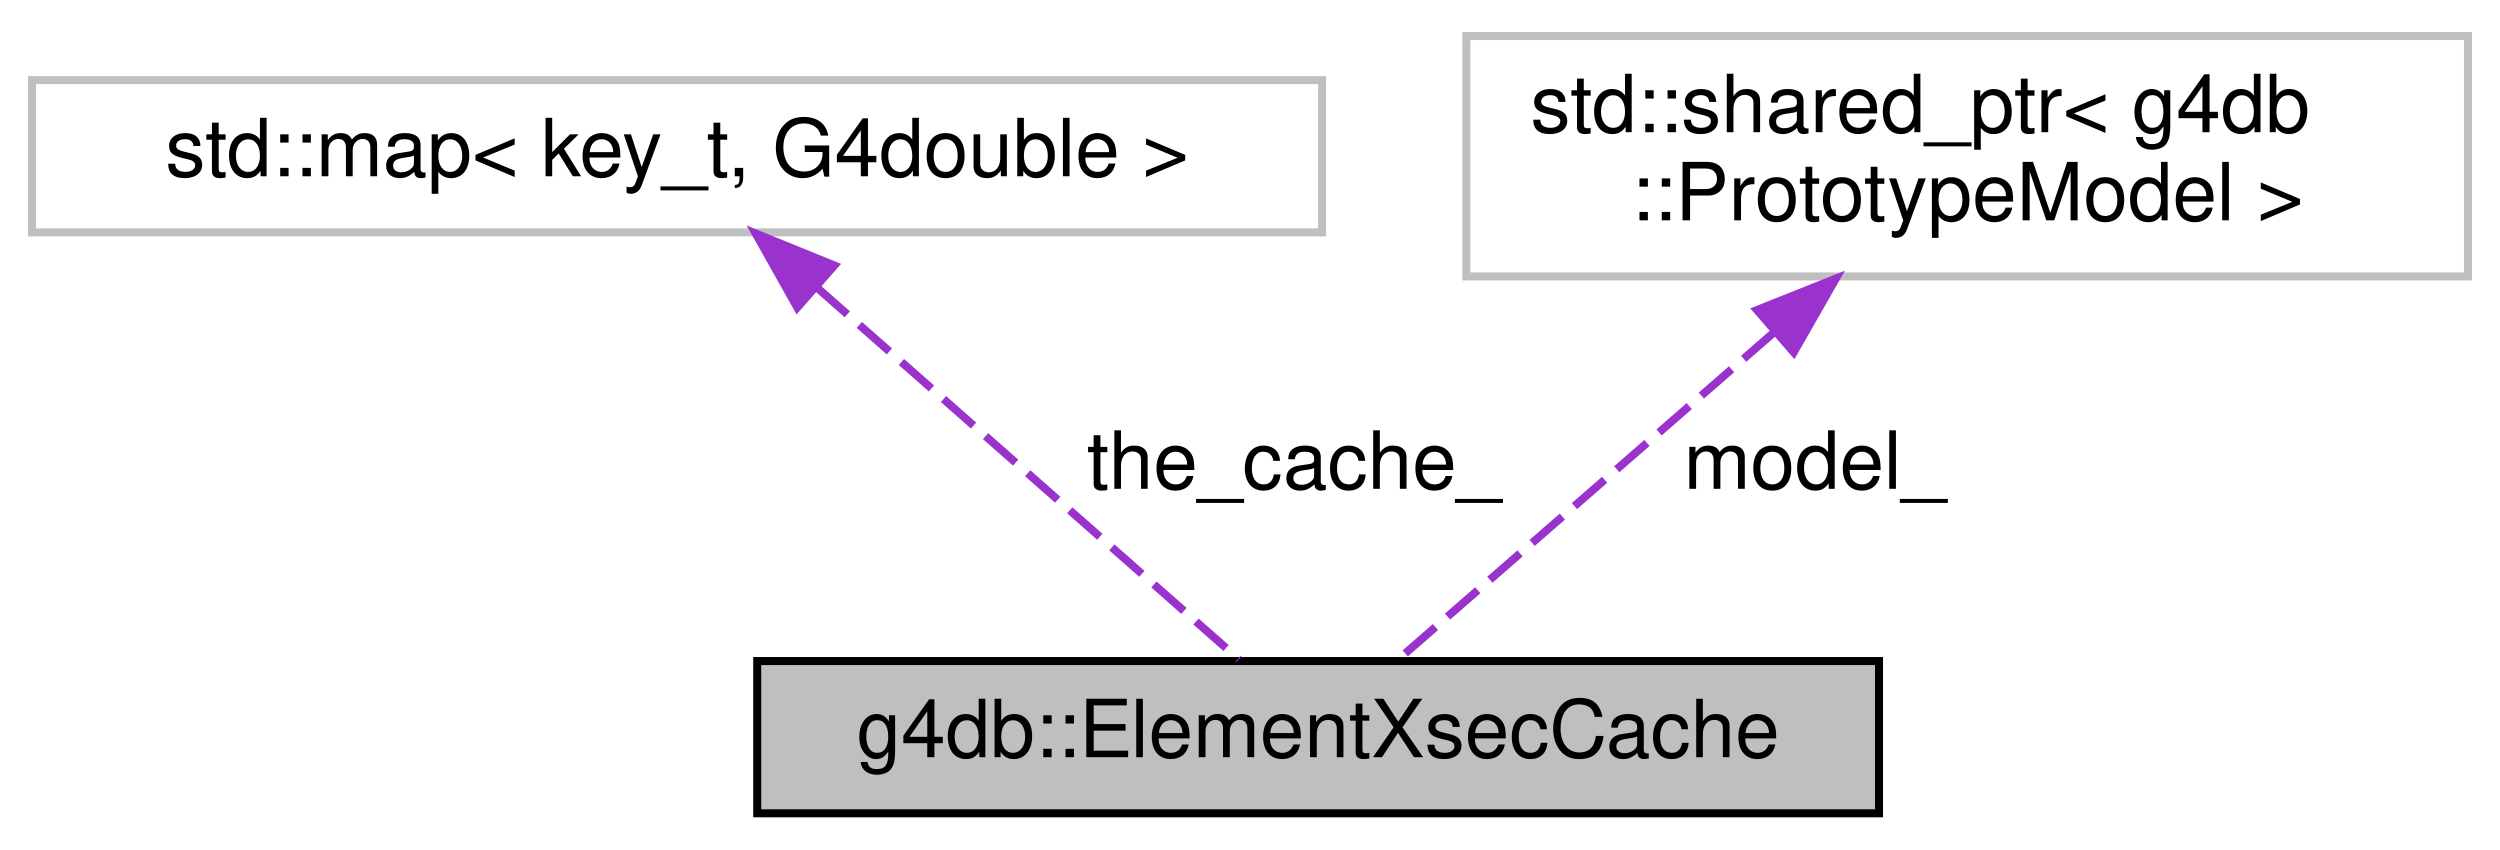
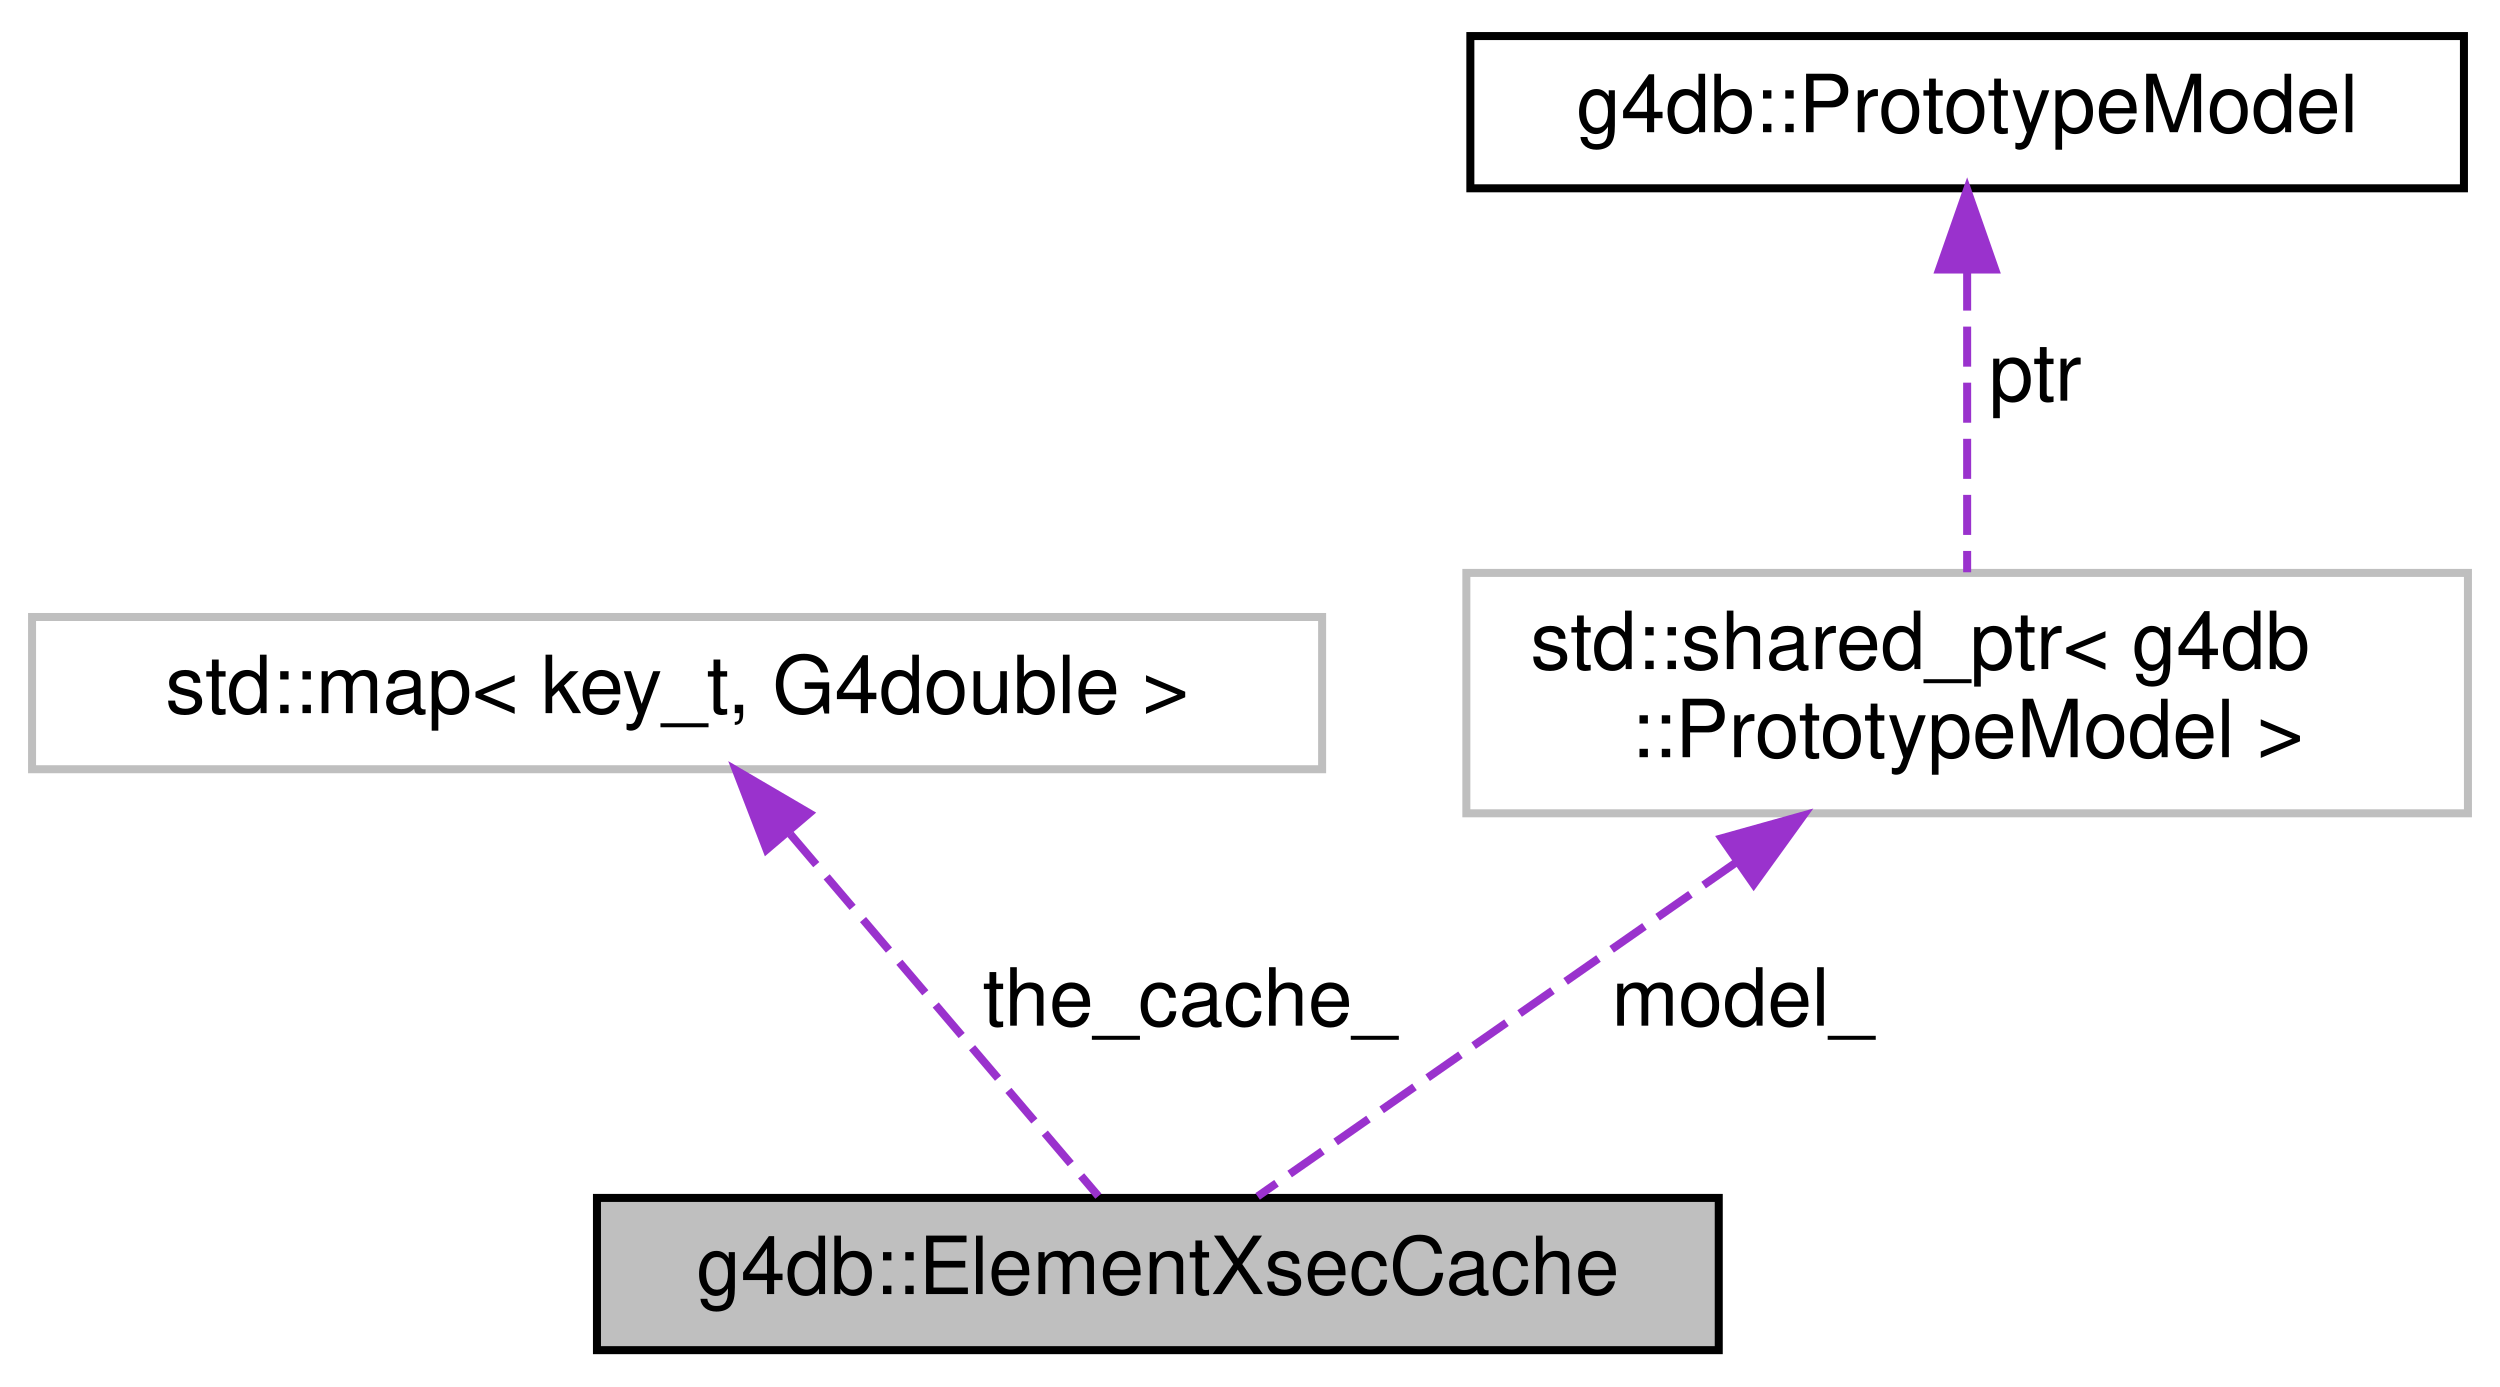
- <svg xmlns="http://www.w3.org/2000/svg" xmlns:xlink="http://www.w3.org/1999/xlink" width="312pt" height="106pt" viewBox="0.00 0.00 312.00 106.00">
-   <g id="graph0" class="graph" transform="scale(1 1) rotate(0) translate(4 102)">
+ <svg xmlns="http://www.w3.org/2000/svg" xmlns:xlink="http://www.w3.org/1999/xlink" width="312pt" height="173pt" viewBox="0.00 0.00 312.00 173.00">
+   <g id="graph0" class="graph" transform="scale(1 1) rotate(0) translate(4 169)">
    <g id="node1" class="node">
      <g id="a_node1">
        <a xlink:title="The cache of already computed cross sections.">
-           <polygon fill="#bfbfbf" stroke="black" points="90.5,-0.5 90.5,-19.5 230.5,-19.5 230.5,-0.5 90.5,-0.5" />
-           <text text-anchor="middle" x="160.5" y="-7.5" font-family="Helvetica,sans-Serif" font-size="10.00">g4db::ElementXsecCache</text>
+           <polygon fill="#bfbfbf" stroke="black" points="70.5,-0.5 70.5,-19.5 210.5,-19.5 210.5,-0.5 70.5,-0.5" />
+           <text text-anchor="middle" x="140.5" y="-7.5" font-family="Helvetica,sans-Serif" font-size="10.00">g4db::ElementXsecCache</text>
        </a>
      </g>
    </g>
    <g id="node2" class="node">
      <g id="a_node2">
        <a xlink:title=" ">
          <polygon fill="none" stroke="#bfbfbf" points="0,-73 0,-92 161,-92 161,-73 0,-73" />
          <text text-anchor="middle" x="80.5" y="-80" font-family="Helvetica,sans-Serif" font-size="10.00">std::map&lt; key_t, G4double &gt;</text>
        </a>
      </g>
    </g>
    <g id="edge1" class="edge">
-       <path fill="none" stroke="#9a32cd" stroke-dasharray="5,2" d="M97.99,-66.08C114.12,-51.87 137.49,-31.27 150.61,-19.72" />
-       <polygon fill="#9a32cd" stroke="#9a32cd" points="95.5,-63.62 90.31,-72.86 100.13,-68.87 95.5,-63.62" />
-       <text text-anchor="middle" x="157.5" y="-41" font-family="Helvetica,sans-Serif" font-size="10.00"> the_cache_</text>
+       <path fill="none" stroke="#9a32cd" stroke-dasharray="5,2" d="M94.63,-64.9C106.68,-50.74 123.52,-30.96 133.08,-19.72" />
+       <polygon fill="#9a32cd" stroke="#9a32cd" points="91.67,-62.97 87.86,-72.86 97,-67.51 91.67,-62.97" />
+       <text text-anchor="middle" x="144.5" y="-41" font-family="Helvetica,sans-Serif" font-size="10.00"> the_cache_</text>
    </g>
    <g id="node3" class="node">
      <g id="a_node3">
        <a xlink:title=" ">
          <polygon fill="none" stroke="#bfbfbf" points="179,-67.5 179,-97.5 304,-97.5 304,-67.5 179,-67.5" />
          <text text-anchor="start" x="187" y="-85.5" font-family="Helvetica,sans-Serif" font-size="10.00">std::shared_ptr&lt; g4db</text>
          <text text-anchor="middle" x="241.5" y="-74.5" font-family="Helvetica,sans-Serif" font-size="10.00">::PrototypeModel &gt;</text>
        </a>
      </g>
    </g>
    <g id="edge2" class="edge">
-       <path fill="none" stroke="#9a32cd" stroke-dasharray="5,2" d="M217.38,-60.51C201.82,-46.96 182.37,-30.03 170.72,-19.89" />
-       <polygon fill="#9a32cd" stroke="#9a32cd" points="215.27,-63.31 225.11,-67.23 219.86,-58.03 215.27,-63.31" />
-       <text text-anchor="middle" x="222.5" y="-41" font-family="Helvetica,sans-Serif" font-size="10.00"> model_</text>
+       <path fill="none" stroke="#9a32cd" stroke-dasharray="5,2" d="M212.71,-61.4C192.97,-47.62 167.76,-30.03 152.95,-19.69" />
+       <polygon fill="#9a32cd" stroke="#9a32cd" points="210.86,-64.38 221.06,-67.23 214.86,-58.64 210.86,-64.38" />
+       <text text-anchor="middle" x="213.5" y="-41" font-family="Helvetica,sans-Serif" font-size="10.00"> model_</text>
+     </g>
+     <g id="node4" class="node">
+       <g id="a_node4">
+         <a xlink:href="classg4db_1_1PrototypeModel.html" target="_top" xlink:title="Abstract class representing a model for dark brem.">
+           <polygon fill="none" stroke="black" points="179.5,-145.5 179.5,-164.5 303.5,-164.5 303.5,-145.5 179.5,-145.5" />
+           <text text-anchor="middle" x="241.5" y="-152.5" font-family="Helvetica,sans-Serif" font-size="10.00">g4db::PrototypeModel</text>
+         </a>
+       </g>
+     </g>
+     <g id="edge3" class="edge">
+       <path fill="none" stroke="#9a32cd" stroke-dasharray="5,2" d="M241.5,-135.24C241.5,-123.41 241.5,-108.38 241.5,-97.58" />
+       <polygon fill="#9a32cd" stroke="#9a32cd" points="238,-135.36 241.5,-145.36 245,-135.36 238,-135.36" />
+       <text text-anchor="middle" x="250" y="-119" font-family="Helvetica,sans-Serif" font-size="10.00"> ptr</text>
    </g>
  </g>
</svg>
